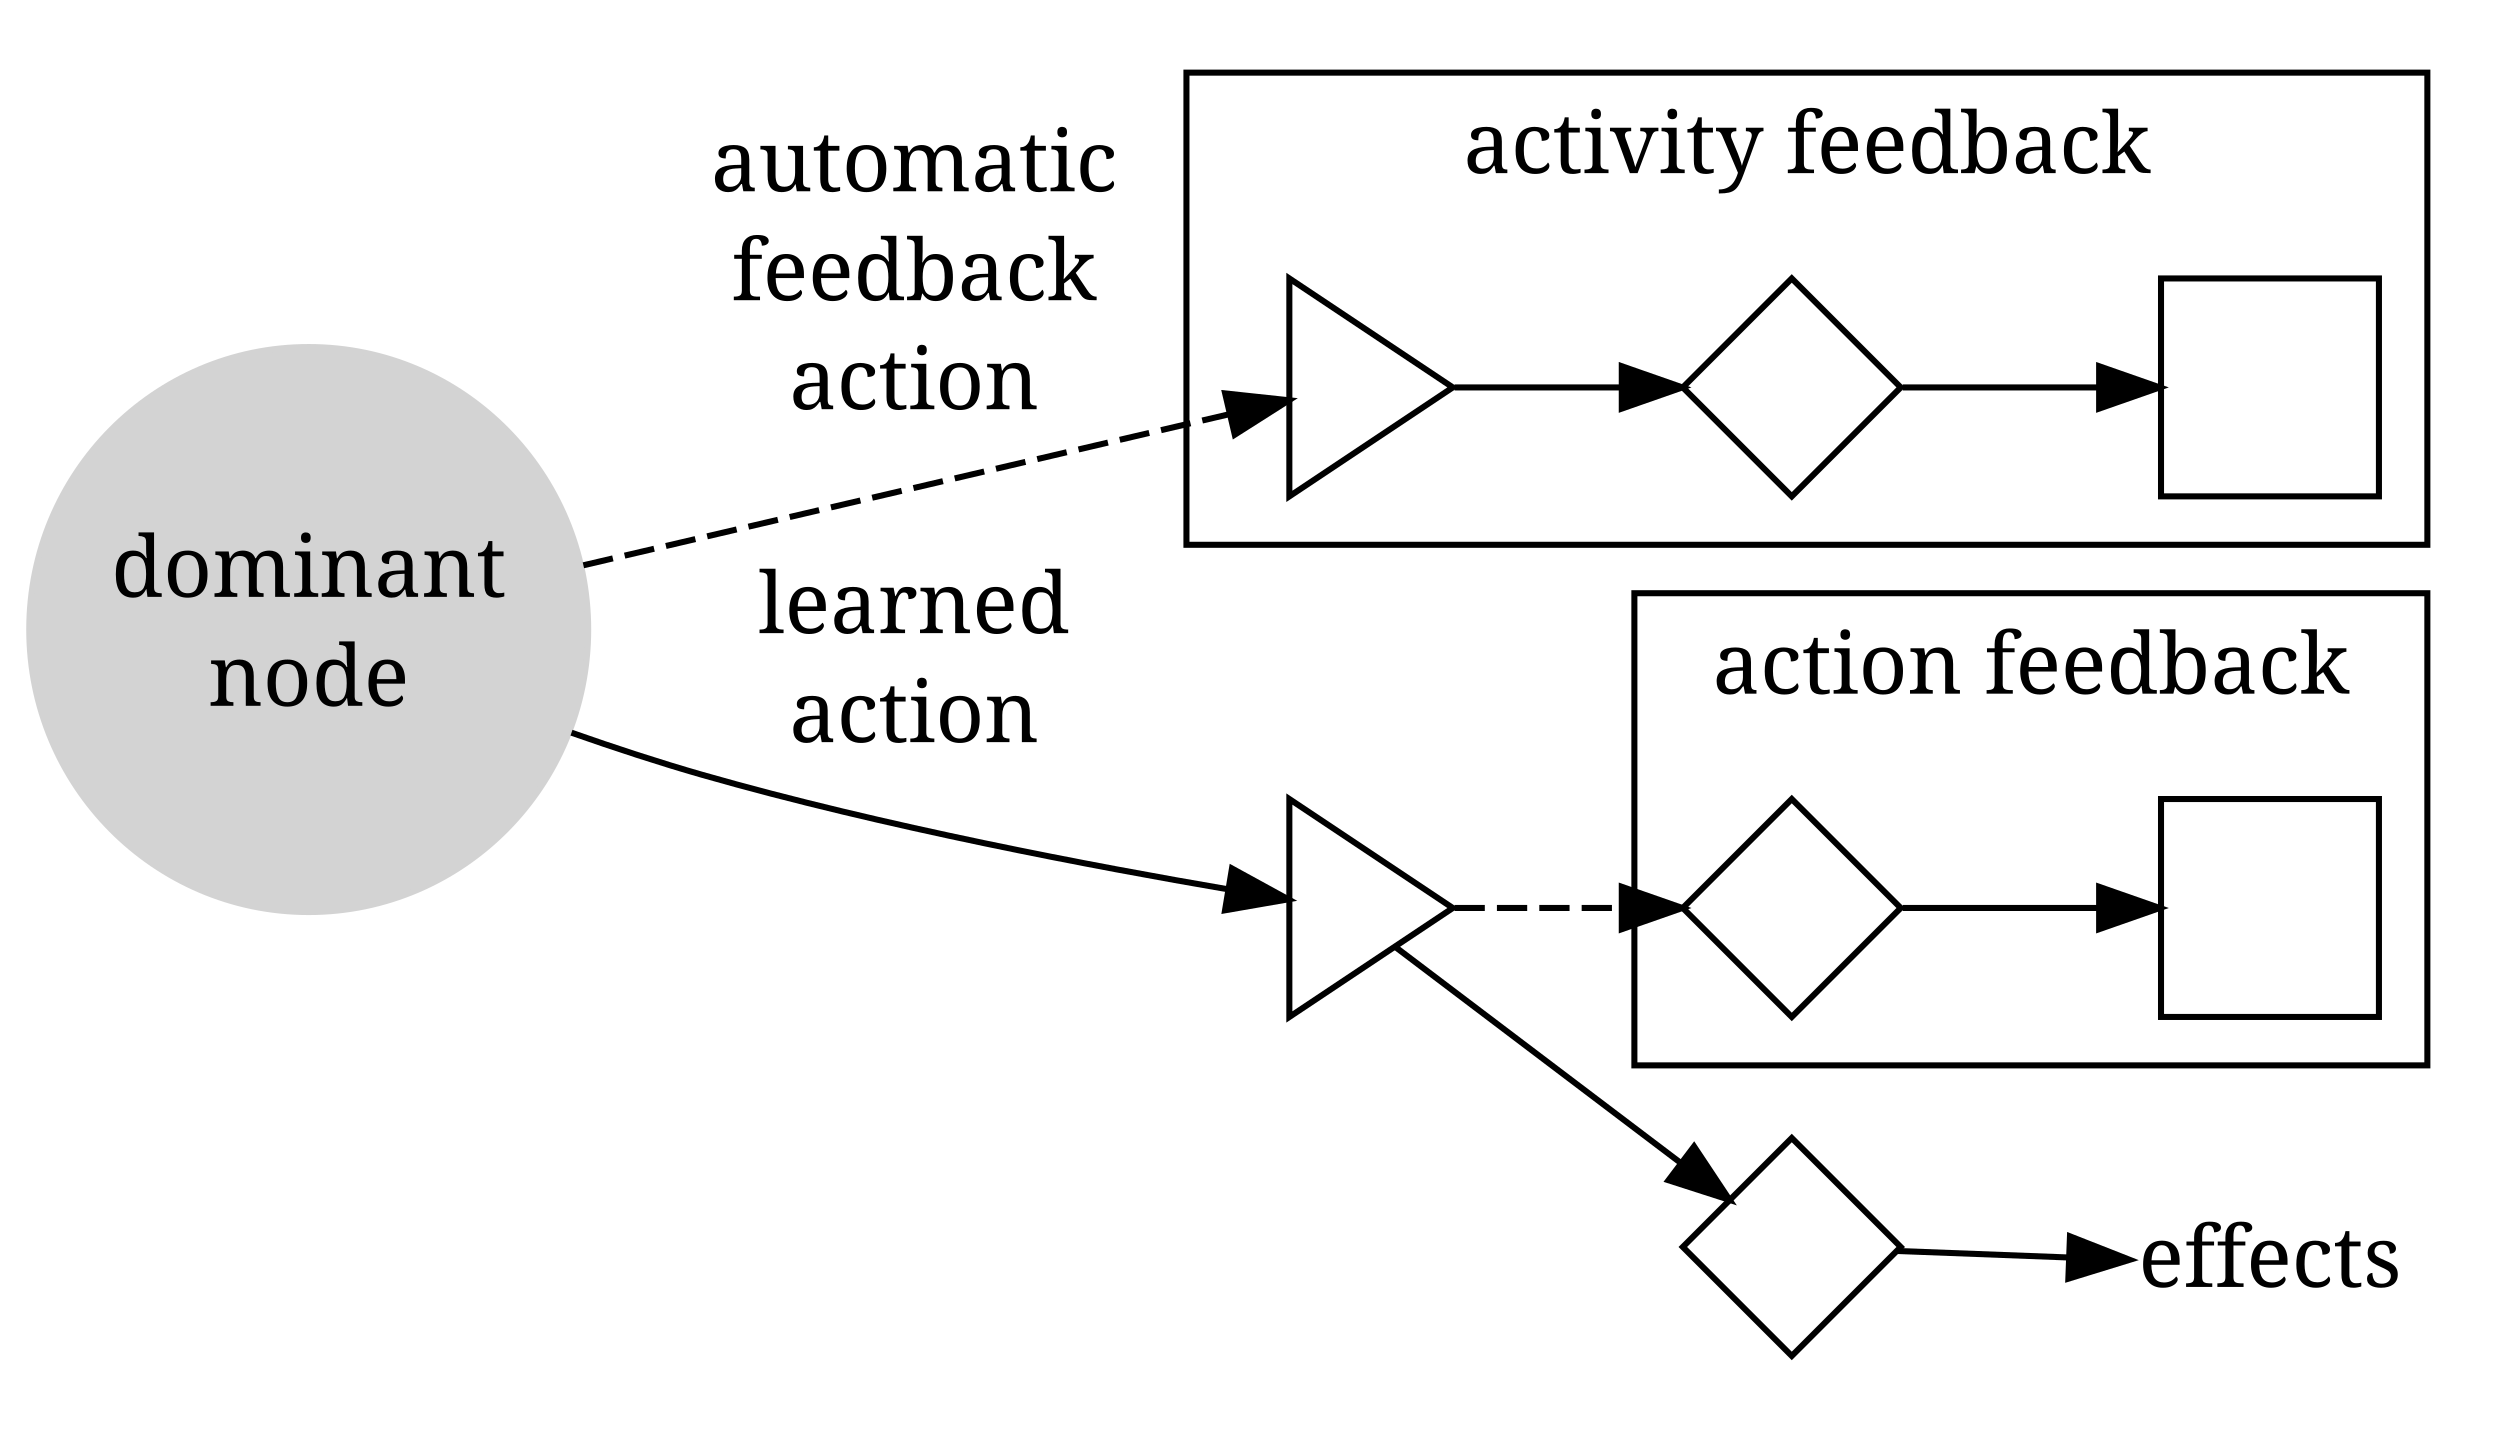
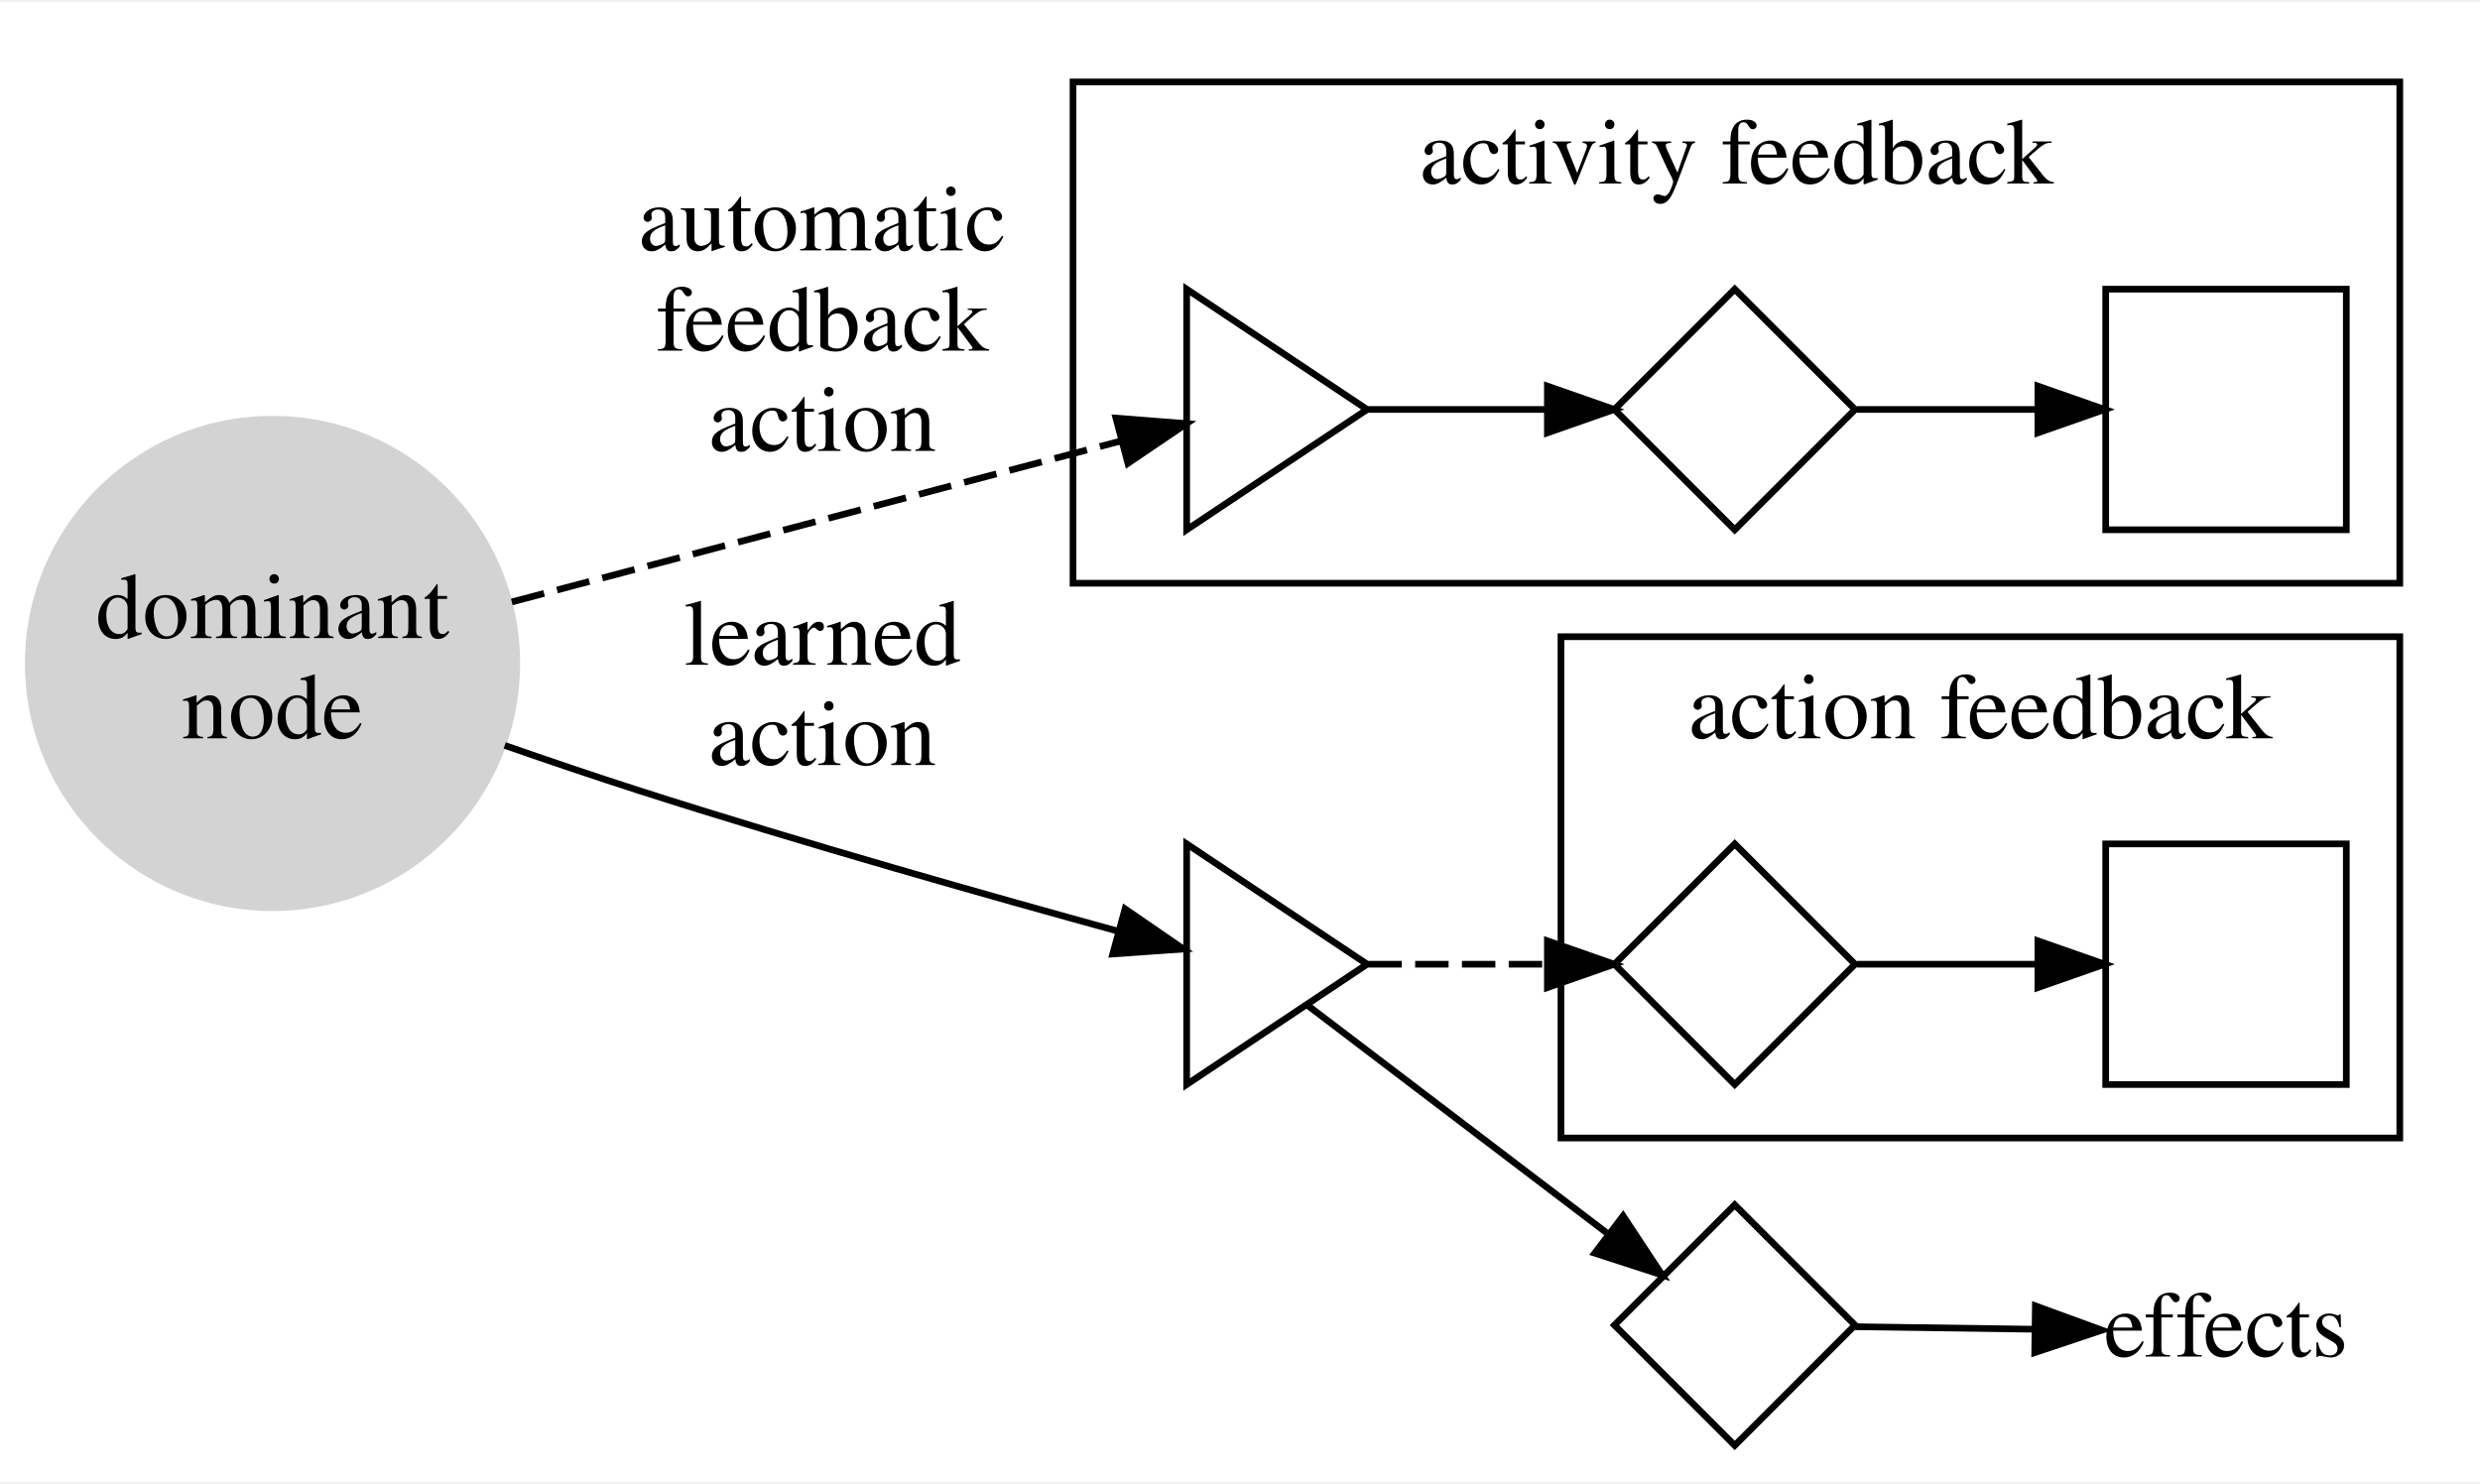
- <svg xmlns="http://www.w3.org/2000/svg" width="413pt" height="236pt" viewBox="0.00 0.00 413.00 236.00">
-   <g id="graph1" class="graph" transform="scale(1 1) rotate(0) translate(4 232)">
-     <polygon fill="white" stroke="white" points="-4,5 -4,-232 410,-232 410,5 -4,5" />
-     <g id="graph2" class="cluster">
-       <polygon fill="none" stroke="black" points="192,-142 192,-220 397,-220 397,-142 192,-142" />
-       <text text-anchor="middle" x="294.5" y="-203.4" font-family="Times Roman,serif" font-size="14.00">activity feedback</text>
+ <svg xmlns="http://www.w3.org/2000/svg" width="371pt" height="222pt" viewBox="0.00 0.00 371.04 221.50">
+   <g id="graph0" class="graph" transform="scale(1 1) rotate(0) translate(4 217.5)">
+     <polygon fill="white" stroke="none" points="-4,4 -4,-217.5 367.039,-217.5 367.039,4 -4,4" />
+     <g id="clust1" class="cluster">
+       <polygon fill="none" stroke="black" points="156.539,-130.5 156.539,-205.5 355.039,-205.5 355.039,-130.5 156.539,-130.5" />
+       <text text-anchor="middle" x="255.789" y="-190.3" font-family="Times,serif" font-size="14.00">activity feedback</text>
    </g>
-     <g id="graph3" class="cluster">
-       <polygon fill="none" stroke="black" points="266,-56 266,-134 397,-134 397,-56 266,-56" />
-       <text text-anchor="middle" x="331.5" y="-117.4" font-family="Times Roman,serif" font-size="14.00">action feedback</text>
+     <g id="clust2" class="cluster">
+       <polygon fill="none" stroke="black" points="229.539,-47.5 229.539,-122.5 355.039,-122.5 355.039,-47.5 229.539,-47.5" />
+       <text text-anchor="middle" x="292.289" y="-107.3" font-family="Times,serif" font-size="14.00">action feedback</text>
    </g>
    <g id="node1" class="node">
-       <ellipse fill="lightgrey" stroke="lightgrey" cx="47" cy="-128" rx="46.167" ry="46.669" />
-       <text text-anchor="middle" x="47" y="-133.4" font-family="Times Roman,serif" font-size="14.00">dominant</text>
-       <text text-anchor="middle" x="47" y="-115.4" font-family="Times Roman,serif" font-size="14.00">node</text>
+       <ellipse fill="lightgrey" stroke="lightgrey" cx="36.77" cy="-118.5" rx="36.541" ry="36.541" />
+       <text text-anchor="middle" x="36.77" y="-122.3" font-family="Times,serif" font-size="14.00">dominant</text>
+       <text text-anchor="middle" x="36.77" y="-107.3" font-family="Times,serif" font-size="14.00">node</text>
    </g>
    <g id="node2" class="node">
-       <polygon fill="none" stroke="black" points="236,-82 209,-100 209,-64 236,-82" />
+       <polygon fill="none" stroke="black" points="200.539,-73.5 173.539,-91.5 173.539,-55.5 200.539,-73.5" />
    </g>
-     <g id="edge11" class="edge">
-       <path fill="none" stroke="black" d="M90.409,-110.958C97.563,-108.443 104.946,-106.022 112,-104 141.864,-95.439 177.354,-88.762 198.755,-85.104" />
-       <polygon fill="black" stroke="black" points="199.523,-88.525 208.814,-83.432 198.375,-81.62 199.523,-88.525" />
-       <text text-anchor="middle" x="147" y="-127.4" font-family="Times Roman,serif" font-size="14.00">learned</text>
-       <text text-anchor="middle" x="147" y="-109.4" font-family="Times Roman,serif" font-size="14.00">action</text>
+     <g id="edge5" class="edge">
+       <path fill="none" stroke="black" d="M71.513,-106.237C78.13,-103.929 85.034,-101.587 91.539,-99.5 116.163,-91.6 144.917,-83.484 163.173,-78.467" />
+       <polygon fill="black" stroke="black" points="164.324,-81.781 173.052,-75.774 162.483,-75.028 164.324,-81.781" />
+       <text text-anchor="middle" x="119.039" y="-118.3" font-family="Times,serif" font-size="14.00">learned</text>
+       <text text-anchor="middle" x="119.039" y="-103.3" font-family="Times,serif" font-size="14.00">action</text>
+     </g>
+     <g id="node4" class="node">
+       <polygon fill="none" stroke="black" points="200.539,-156.5 173.539,-174.5 173.539,-138.5 200.539,-156.5" />
+     </g>
+     <g id="edge4" class="edge">
+       <path fill="none" stroke="black" stroke-dasharray="5,2" d="M72.572,-127.699C101.294,-135.29 140.891,-145.756 163.594,-151.757" />
+       <polygon fill="black" stroke="black" points="162.958,-155.209 173.521,-154.381 164.747,-148.441 162.958,-155.209" />
+       <text text-anchor="middle" x="119.039" y="-180.3" font-family="Times,serif" font-size="14.00">automatic</text>
+       <text text-anchor="middle" x="119.039" y="-165.3" font-family="Times,serif" font-size="14.00">feedback</text>
+       <text text-anchor="middle" x="119.039" y="-150.3" font-family="Times,serif" font-size="14.00">action</text>
+     </g>
+     <g id="node7" class="node">
+       <polygon fill="none" stroke="black" points="255.539,-91.5 237.539,-73.5 255.539,-55.5 273.539,-73.5 255.539,-91.5" />
+     </g>
+     <g id="edge8" class="edge">
+       <path fill="none" stroke="black" stroke-dasharray="5,2" d="M200.726,-73.5C208.75,-73.5 218.492,-73.5 227.47,-73.5" />
+       <polygon fill="black" stroke="black" points="227.51,-77 237.51,-73.5 227.51,-70 227.51,-77" />
+     </g>
+     <g id="node8" class="node">
+       <polygon fill="none" stroke="black" points="255.539,-37.5 237.539,-19.5 255.539,-1.5 273.539,-19.5 255.539,-37.5" />
+     </g>
+     <g id="edge6" class="edge">
+       <path fill="none" stroke="black" d="M191.684,-67.305C202.543,-59.047 222.067,-44.197 236.483,-33.233" />
+       <polygon fill="black" stroke="black" points="238.836,-35.841 244.676,-27.001 234.598,-30.269 238.836,-35.841" />
+     </g>
+     <g id="node3" class="node">
+       <polygon fill="none" stroke="black" points="347.039,-138.5 311.039,-138.5 311.039,-174.5 347.039,-174.5 347.039,-138.5" />
    </g>
    <g id="node5" class="node">
-       <polygon fill="none" stroke="black" points="236,-168 209,-186 209,-150 236,-168" />
+       <polygon fill="none" stroke="black" points="255.539,-174.5 237.539,-156.5 255.539,-138.5 273.539,-156.5 255.539,-174.5" />
    </g>
-     <g id="edge9" class="edge">
-       <path fill="none" stroke="black" stroke-dasharray="5,2" d="M92.376,-138.614C127.197,-146.759 173.5,-157.591 199.05,-163.567" />
-       <polygon fill="black" stroke="black" points="198.391,-167.007 208.925,-165.877 199.985,-160.191 198.391,-167.007" />
-       <text text-anchor="middle" x="147" y="-200.4" font-family="Times Roman,serif" font-size="14.00">automatic</text>
-       <text text-anchor="middle" x="147" y="-182.4" font-family="Times Roman,serif" font-size="14.00">feedback</text>
-       <text text-anchor="middle" x="147" y="-164.4" font-family="Times Roman,serif" font-size="14.00">action</text>
+     <g id="edge1" class="edge">
+       <path fill="none" stroke="black" d="M200.726,-156.5C208.75,-156.5 218.492,-156.5 227.47,-156.5" />
+       <polygon fill="black" stroke="black" points="227.51,-160 237.51,-156.5 227.51,-153 227.51,-160" />
    </g>
-     <g id="node10" class="node">
-       <polygon fill="none" stroke="black" points="292,-100 274,-82 292,-64 310,-82 292,-100" />
-     </g>
-     <g id="edge16" class="edge">
-       <path fill="none" stroke="black" stroke-dasharray="5,2" d="M236.292,-82C244.536,-82 254.462,-82 263.638,-82" />
-       <polygon fill="black" stroke="black" points="263.918,-85.5 273.918,-82 263.918,-78.5 263.918,-85.5" />
-     </g>
-     <g id="node12" class="node">
-       <polygon fill="none" stroke="black" points="292,-44 274,-26 292,-8 310,-26 292,-44" />
-     </g>
-     <g id="edge13" class="edge">
-       <path fill="none" stroke="black" d="M226.489,-75.576C237.913,-66.93 258.54,-51.321 273.605,-39.921" />
-       <polygon fill="black" stroke="black" points="275.858,-42.605 281.72,-33.779 271.634,-37.023 275.858,-42.605" />
-     </g>
-     <g id="node4" class="node">
-       <polygon fill="none" stroke="black" points="389,-150 389,-186 353,-186 353,-150 389,-150" />
+     <g id="edge2" class="edge">
+       <path fill="none" stroke="black" d="M273.847,-156.5C281.927,-156.5 291.738,-156.5 300.779,-156.5" />
+       <polygon fill="black" stroke="black" points="300.89,-160 310.89,-156.5 300.89,-153 300.89,-160" />
    </g>
    <g id="node6" class="node">
-       <polygon fill="none" stroke="black" points="292,-186 274,-168 292,-150 310,-168 292,-186" />
+       <polygon fill="none" stroke="black" points="347.039,-91.5 311.039,-91.5 311.039,-55.5 347.039,-55.5 347.039,-91.5" />
    </g>
    <g id="edge3" class="edge">
-       <path fill="none" stroke="black" d="M236.292,-168C244.536,-168 254.462,-168 263.638,-168" />
-       <polygon fill="black" stroke="black" points="263.918,-171.5 273.918,-168 263.918,-164.5 263.918,-171.5" />
-     </g>
-     <g id="edge4" class="edge">
-       <path fill="none" stroke="black" d="M310.323,-168C319.895,-168 331.822,-168 342.563,-168" />
-       <polygon fill="black" stroke="black" points="342.777,-171.5 352.777,-168 342.777,-164.5 342.777,-171.5" />
+       <path fill="none" stroke="black" d="M273.847,-73.5C281.927,-73.5 291.738,-73.5 300.779,-73.5" />
+       <polygon fill="black" stroke="black" points="300.89,-77 310.89,-73.5 300.89,-70 300.89,-77" />
    </g>
    <g id="node9" class="node">
-       <polygon fill="none" stroke="black" points="389,-100 353,-100 353,-64 389,-64 389,-100" />
+       <polygon fill="none" stroke="white" points="347.539,-37 310.539,-37 310.539,-0 347.539,-0 347.539,-37" />
+       <text text-anchor="middle" x="329.039" y="-14.8" font-family="Times,serif" font-size="14.00">effects</text>
    </g>
    <g id="edge7" class="edge">
-       <path fill="none" stroke="black" d="M310.323,-82C319.895,-82 331.822,-82 342.563,-82" />
-       <polygon fill="black" stroke="black" points="342.777,-85.5 352.777,-82 342.777,-78.5 342.777,-85.5" />
-     </g>
-     <g id="node13" class="node">
-       <polygon fill="none" stroke="white" points="394,-46 348,-46 348,-2.4869e-14 394,-1.06581e-14 394,-46" />
-       <text text-anchor="middle" x="371" y="-19.4" font-family="Times Roman,serif" font-size="14.00">effects</text>
-     </g>
-     <g id="edge14" class="edge">
-       <path fill="none" stroke="black" d="M309.533,-25.334C317.812,-25.02 327.978,-24.634 337.642,-24.267" />
-       <polygon fill="black" stroke="black" points="337.958,-27.757 347.818,-23.88 337.692,-20.762 337.958,-27.757" />
+       <path fill="none" stroke="black" d="M273.484,-19.263C281.498,-19.151 291.274,-19.014 300.326,-18.888" />
+       <polygon fill="black" stroke="black" points="300.52,-22.385 310.47,-18.746 300.422,-15.386 300.52,-22.385" />
    </g>
  </g>
</svg>
